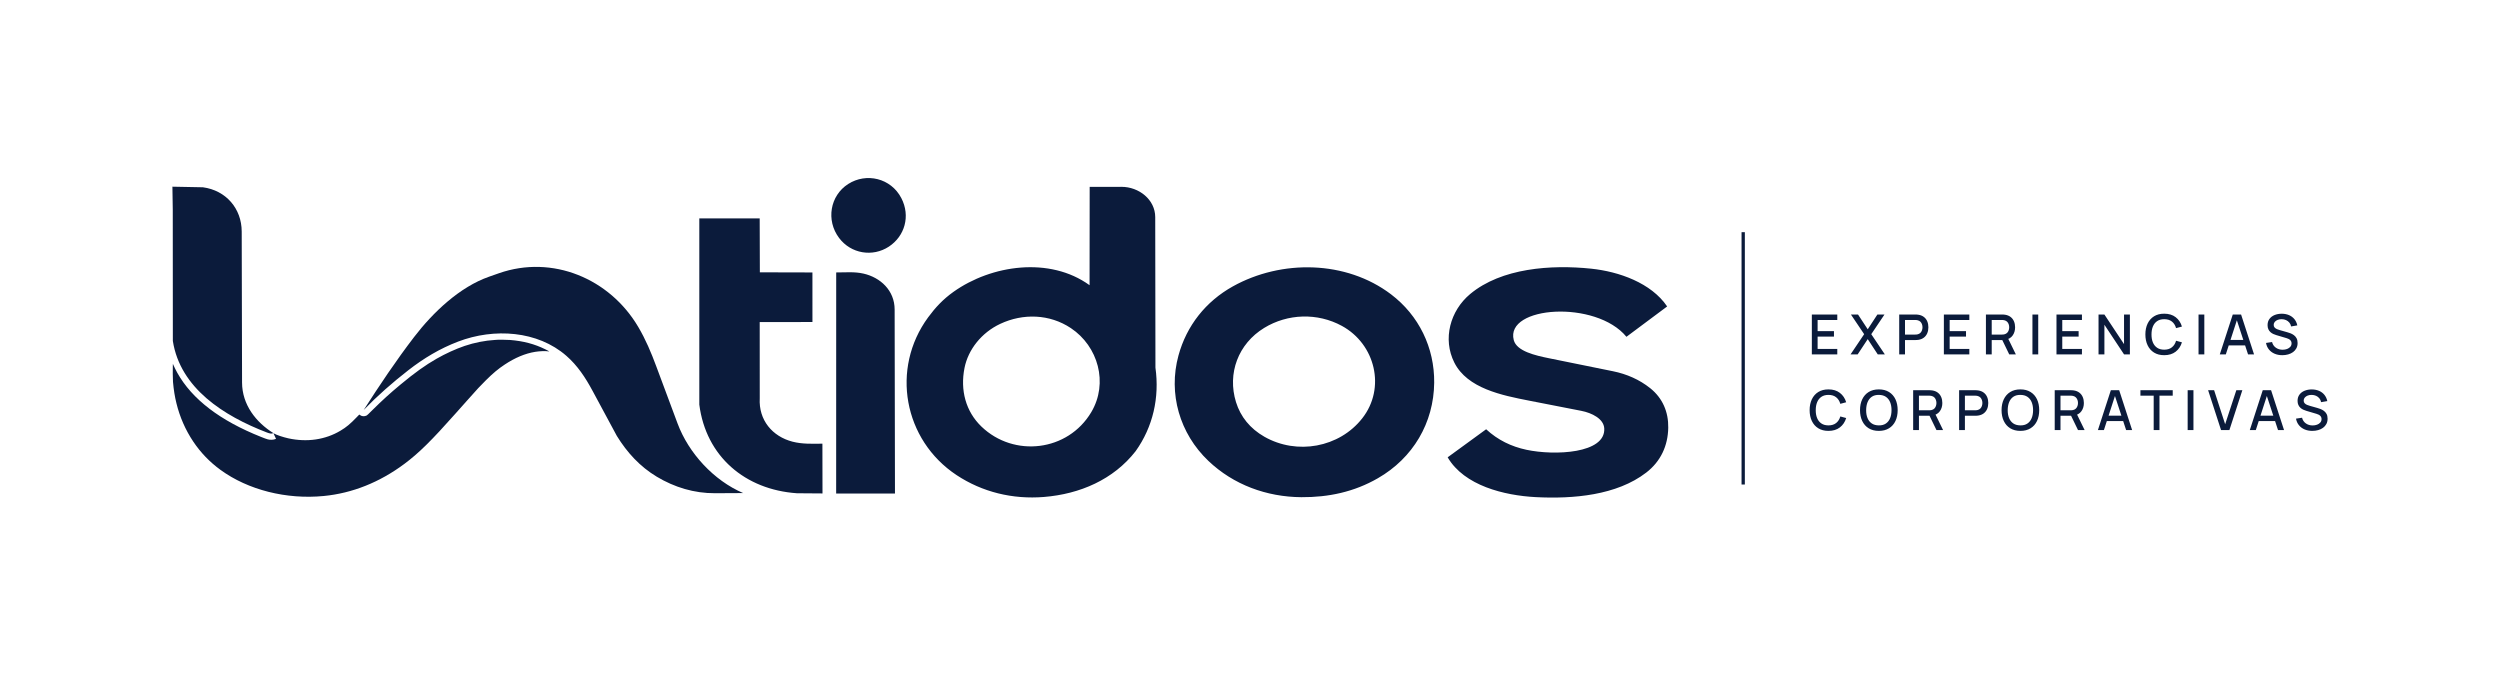
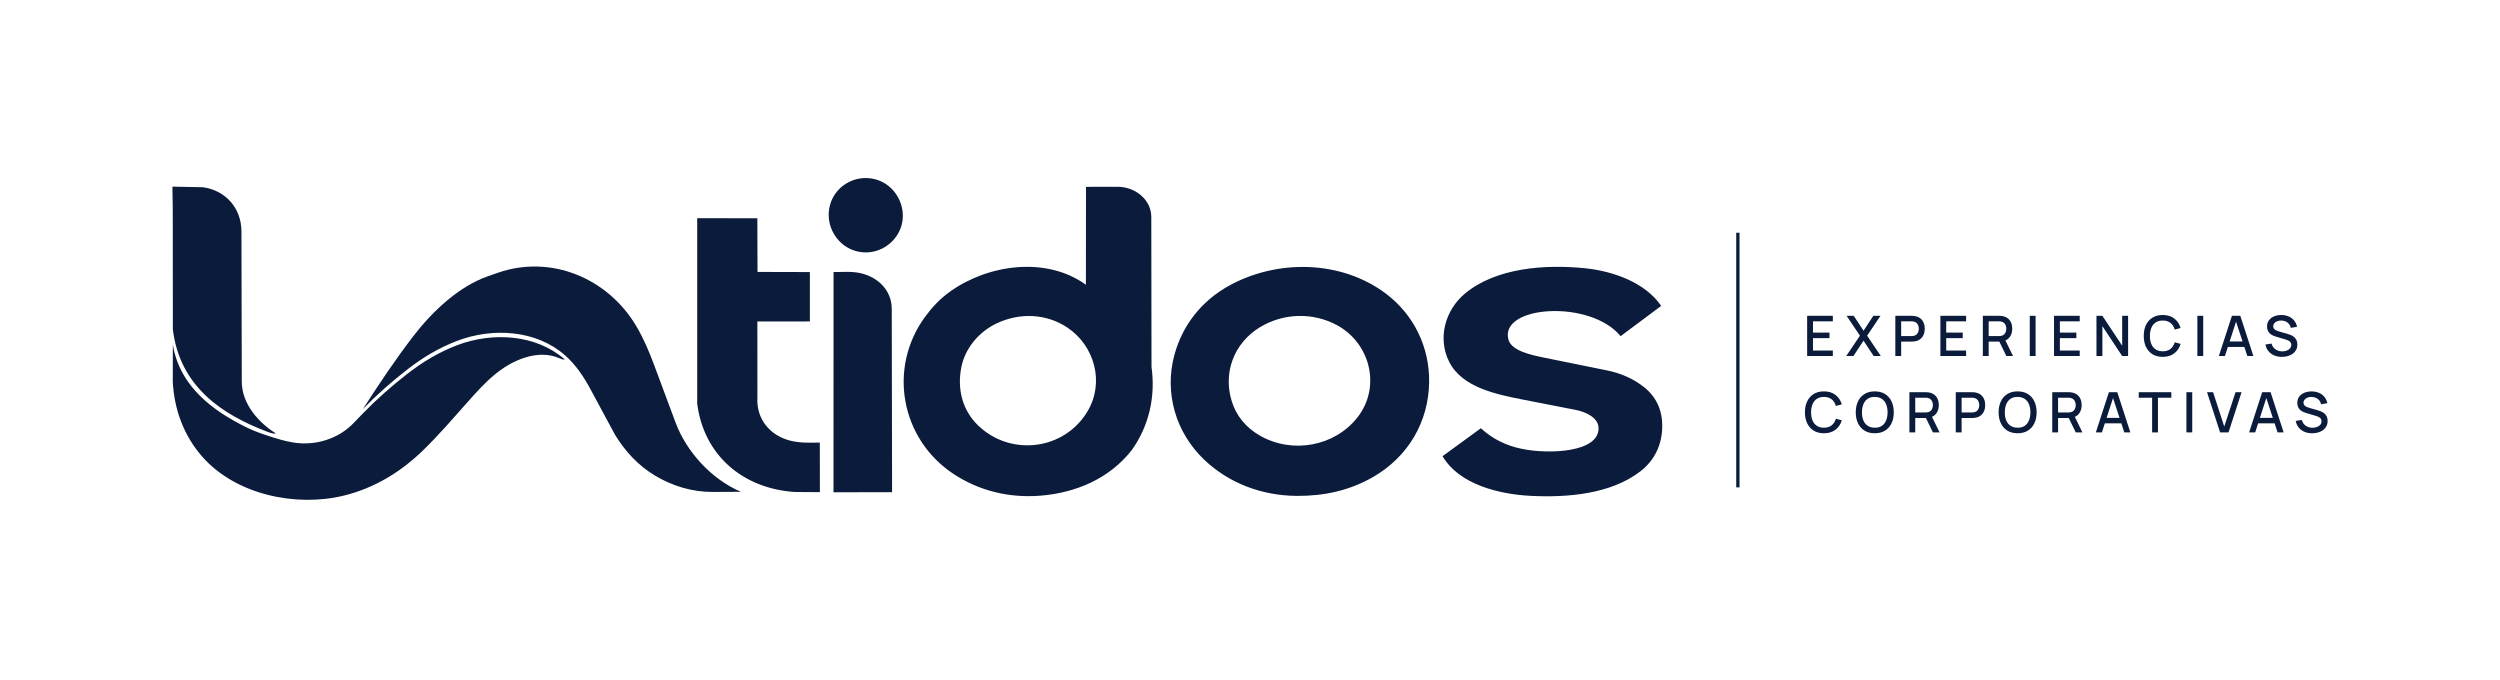
- <svg xmlns="http://www.w3.org/2000/svg" viewBox="-115.24 -115.24 1671.01 449.22" width="1671.01" height="449.22">
+ <svg xmlns="http://www.w3.org/2000/svg" viewBox="-115.71 -115.71 1677.74 456.26" width="1677.74" height="456.26">
  <g id="Logotipo">
-     <path id="gesto" fill="#0B1B3B" fill-rule="nonzero" d="M67.49 174.25C66.16 174.87 64.9 174.49 63.15 173.83C34.37 162.8 5.22 144.25 0.29 112.66L0.24 24.92L0 9.54L20.41 9.94C35.82 12.03 46.28 24.14 46.32 39.53L46.55 140.42C46.58 155.34 55.94 167.06 67.49 174.25M263.35 122.62C244.1 105.76 215.02 103.9 190.99 113.07C178.77 117.73 167.96 124.23 157.64 132.26C146.92 140.61 137.03 149.29 127.84 158.8C138.49 142.21 149.4 125.88 161.56 110.01C174.23 93.48 192.04 76.57 211.62 69.72L218.26 67.39C253.97 54.9 292.29 70.93 311.37 103.28C316.36 111.75 319.95 120.3 323.44 129.69L337.66 167.85C345.03 187.62 361.81 205.92 381.5 214.33L362.65 214.43C348.81 214.5 335.59 210.5 323.73 203.38C312.52 196.65 303.88 187.22 297.05 176.11L280.86 146.05C276.04 137.09 270.78 129.12 263.35 122.62M217.42 111.86C217.17 111.88 216.38 111.92 215.65 111.97C208.96 112.36 201.8 113.78 195.28 115.99C189.43 117.98 182.5 121.14 176.63 124.5C168.92 128.92 162.12 133.79 152.45 141.81C145.48 147.59 140.32 152.29 133.66 158.88C130.8 161.74 130.18 162.31 129.82 162.5C128.27 163.27 126.51 163.11 125.24 162.09L124.92 161.83 123.23 163.58C118.81 168.17 116.3 170.27 112.36 172.62C102.25 178.69 89.92 180.49 77.43 177.73C73.87 176.94 69.69 175.53 68.03 174.57L67.51 174.26 67.61 174.49C67.65 174.63 68.05 175.47 68.47 176.4L69.25 178.08 69 178.18C68.15 178.53 67.45 178.66 66.35 178.71C64.48 178.77 63.65 178.55 59.39 176.85C31.86 165.92 13.13 151.61 3.28 133.97C2.43 132.46 1.19 129.98 0.65 128.7L0.33 127.94 0.27 128.97C0.17 130.71 0.25 138.52 0.39 140.03C0.88 145.45 1.57 149.78 2.68 154.28C4.97 163.57 8.71 172.11 13.89 179.85C18.82 187.24 24.92 193.57 32.13 198.82C50.55 212.25 76.21 218.74 101.24 216.28C120.22 214.43 138.52 207.13 155.02 194.84C164.64 187.68 173.14 179.31 189.39 160.99C191.66 158.46 195.17 154.5 197.22 152.2C203.7 144.88 205.86 142.56 209.51 138.96C214.27 134.23 217.84 131.25 222.12 128.43C229.04 123.85 235.78 121.02 242.47 119.93C245.49 119.43 249.21 119.31 251.68 119.63C251.96 119.68 251.95 119.66 251.39 119.34C251.05 119.15 250.07 118.64 249.18 118.2C242.06 114.69 234.55 112.7 225.67 112C224.34 111.89 218.52 111.79 217.42 111.86" />
+     <path id="gesto" fill="#0B1B3B" fill-rule="nonzero" d="M69.37 175.12C68.03 175.73 64.9 174.49 63.15 173.83C34.37 162.8 4.99 144.4 0.29 105.34L0.23 24.91L0 9.54L20.41 9.94C35.82 12.03 46.29 24.14 46.32 39.53L46.55 140.42C46.59 155.34 57.82 167.93 69.37 175.12M263.35 122.62C244.1 105.76 215.02 103.9 190.99 113.07C178.77 117.73 167.96 124.23 157.64 132.26C146.92 140.61 137.03 149.29 127.84 158.8C138.49 142.21 149.4 125.88 161.56 110.01C174.23 93.48 192.04 76.57 211.62 69.72L218.26 67.39C253.97 54.9 292.29 70.93 311.37 103.28C316.36 111.75 319.95 120.3 323.44 129.69L337.66 167.85C345.03 187.62 361.81 205.92 381.5 214.33L362.65 214.43C348.81 214.5 335.59 210.5 323.73 203.38C312.52 196.65 303.88 187.22 297.05 176.11L280.86 146.05C276.04 137.09 270.78 129.12 263.35 122.62M263.35 125.54C262.02 125.78 260.9 125.21 259.58 124.64C245.18 118.47 228.15 125.76 216.1 135.82C209.31 141.49 203.67 147.85 197.77 154.49C187.94 165.53 178.78 176.23 168.11 186.59C153.25 201.02 135.55 211.84 115.25 216.84C82.66 224.85 42.29 216.18 19.96 190.69C7.67 176.67 1.19 159.14 0.24 140.43L0.29 115.58C1.6 123.98 4.79 131.99 9.51 139.06C14.17 146.05 20.18 152.05 26.81 157.18C31.13 160.52 35.72 163.51 40.48 166.2C45.1 168.83 49.89 171.36 54.8 173.39C57.86 174.65 60.99 175.71 64.13 176.74C69.55 178.51 75.01 180.22 80.64 181.18C89.36 182.65 98.13 181.76 106.35 178.43C112.04 176.13 117.16 172.77 121.42 168.37L127.84 161.73C137.03 152.22 146.92 143.53 157.64 135.18C167.96 127.15 178.77 120.66 190.99 115.99C215.02 106.83 244.1 108.69 263.35 125.54" />
    <path id="letras" fill="#0B1B3B" fill-rule="nonzero" d="M392.58 150.98C391.76 165.52 400.99 176.5 414.5 179.98C420.99 181.65 427.49 181.39 434.46 181.31L434.52 214.58L417.41 214.45C382.86 212.06 356.64 189.92 352.18 155.2L352.18 30.73L392.54 30.76L392.65 66.78L427.79 66.87L427.8 100L392.55 100.04ZM392.58 150.98M482.74 91.62L482.96 214.62L443.65 214.63L443.68 66.86C450.07 66.87 455.84 66.26 461.89 67.63C473.23 70.2 482.72 78.89 482.74 91.62M614.18 160.24C625.72 140.78 618.76 116.23 600.56 104.09C586.34 94.6 568.57 94.09 553.36 101.21C540.75 107.12 531.87 118.47 529.45 130.66C526.47 145.59 530.27 159.8 540.75 169.87C562.49 190.77 598.56 186.56 614.18 160.24M643.82 186.33C628.98 205.36 606.53 214.98 582.59 216.93C561.62 218.64 541.33 213.69 524.14 202.32C488.69 178.86 479.98 131.13 505.14 96.86C509.95 90.32 515.12 84.77 522.02 79.86C547.45 61.74 586.43 56.14 613.03 75.39L613.1 9.68L634.31 9.64C646.06 9.61 656.91 18.22 656.92 29.89L657.06 130.48C659.85 150.51 655.42 170.08 643.82 186.33M729.86 176.66C751.58 189.05 779.95 183.94 795.3 164.36C811.18 144.12 804.02 114.79 781.7 102.6C765.41 93.71 745.45 94.33 729.73 103.95C712.47 114.5 704.93 134.26 710.92 153.58C713.95 163.34 720.35 171.23 729.86 176.66M805.72 204.43C789.86 213.56 772.72 217.2 754.6 217.08C731.37 216.92 709.19 208.77 692.43 192.8C673.29 174.57 665.49 147.88 672.45 122.39C677.9 102.41 690.69 86.27 708.83 76.17C741.3 58.1 784.47 58.72 814.49 81.45C833.13 95.57 843.61 117.11 843.38 140.53C843.11 167.38 829.24 190.91 805.72 204.43M985.12 200.63C965.33 215.89 936.18 218.34 911.26 217.04C890.28 215.95 863.46 209.41 852.38 190.43L878.1 171.68C885.91 178.88 894.88 183.23 905.07 185.4C923.74 189.39 958.05 187.99 957.05 171.08C956.67 164.71 948.88 160.77 941.67 159.36L906.86 152.56C888.69 149.01 865.56 144.41 856.84 127.11C848.88 111.31 854.06 92.45 867.41 81.3C888.3 63.88 921.52 61.55 948.27 64.34C966.88 66.28 988.44 73.85 999.09 89.59L971.88 109.88C951.51 85.06 890.64 89.24 896.56 112.08C898.5 119.57 911.18 122.39 920.06 124.2L962.89 132.9C972.08 134.77 980.53 138.46 987.72 144.19C996.09 150.86 1000 160.15 999.82 170.64C999.61 182.79 994.75 193.21 985.12 200.63" />
    <path id="punto-i" fill="#0B1B3B" fill-rule="nonzero" d="M487.2 17.15C493.45 29.14 489.52 42.64 478.86 49.62C468.05 56.71 453.56 54.39 445.6 43.8C436.74 32.01 439.56 15.5 451.69 7.75C463.83 0 480.21 3.76 487.2 17.15" />
  </g>
  <g id="Descriptor">
-     <path id="filete" fill="#0B1B3B" fill-rule="nonzero" d="M1048.82 39.95L1051.02 39.95L1051.02 208.61L1048.82 208.61Z" />
-     <path id="descriptor" fill="#0B1B3B" fill-rule="nonzero" d="M1112.81 121.62L1095.8 121.62L1095.8 94.99L1112.81 94.99L1112.81 98.63L1099.66 98.63L1099.66 106.1L1110.59 106.1L1110.59 109.74L1099.66 109.74L1099.66 117.97L1112.81 117.97L1112.81 121.62ZM1126.44 121.62L1121.69 121.62L1130.77 108.13L1121.93 94.99L1126.67 94.99L1133.16 104.86L1139.61 94.99L1144.36 94.99L1135.52 108.13L1144.59 121.62L1139.85 121.62L1133.16 111.43L1126.44 121.62ZM1158.07 121.62L1154.2 121.62L1154.2 94.99L1164.97 94.99Q1165.35 94.99 1165.93 95.01Q1166.5 95.04 1167.02 95.13L1167.02 95.13Q1169.24 95.48 1170.73 96.65Q1172.22 97.81 1172.96 99.59Q1173.7 101.37 1173.7 103.51L1173.7 103.51Q1173.7 105.67 1172.96 107.45Q1172.22 109.23 1170.73 110.39Q1169.24 111.56 1167.02 111.91L1167.02 111.91Q1166.5 111.98 1165.92 112.02Q1165.34 112.05 1164.97 112.05L1164.97 112.05L1158.07 112.05L1158.07 121.62ZM1158.07 98.63L1158.07 108.39L1164.82 108.39Q1165.19 108.39 1165.64 108.36Q1166.09 108.32 1166.5 108.23L1166.5 108.23Q1167.68 107.95 1168.41 107.2Q1169.13 106.45 1169.44 105.47Q1169.76 104.49 1169.76 103.51L1169.76 103.51Q1169.76 102.53 1169.44 101.56Q1169.13 100.59 1168.41 99.84Q1167.68 99.09 1166.5 98.81L1166.5 98.81Q1166.09 98.7 1165.64 98.67Q1165.19 98.63 1164.82 98.63L1164.82 98.63L1158.07 98.63ZM1201.07 121.62L1184.05 121.62L1184.05 94.99L1201.07 94.99L1201.07 98.63L1187.92 98.63L1187.92 106.1L1198.85 106.1L1198.85 109.74L1187.92 109.74L1187.92 117.97L1201.07 117.97L1201.07 121.62ZM1216.03 121.62L1212.16 121.62L1212.16 94.99L1222.93 94.99Q1223.31 94.99 1223.89 95.01Q1224.46 95.04 1224.98 95.13L1224.98 95.13Q1227.2 95.48 1228.69 96.65Q1230.18 97.81 1230.92 99.59Q1231.66 101.37 1231.66 103.51L1231.66 103.51Q1231.66 106.69 1230.03 108.99Q1228.4 111.3 1225.15 111.87L1225.15 111.87L1223.57 112.05L1216.03 112.05L1216.03 121.62ZM1232.15 121.62L1227.73 121.62L1222.48 110.78L1226.38 109.78L1232.15 121.62ZM1216.03 98.63L1216.03 108.39L1222.78 108.39Q1223.15 108.39 1223.6 108.36Q1224.05 108.32 1224.46 108.23L1224.46 108.23Q1225.64 107.95 1226.37 107.2Q1227.09 106.45 1227.4 105.47Q1227.72 104.49 1227.72 103.51L1227.72 103.51Q1227.72 102.53 1227.4 101.56Q1227.09 100.59 1226.37 99.84Q1225.64 99.09 1224.46 98.81L1224.46 98.81Q1224.05 98.7 1223.6 98.67Q1223.15 98.63 1222.78 98.63L1222.78 98.63L1216.03 98.63ZM1247.12 121.62L1243.25 121.62L1243.25 94.99L1247.12 94.99L1247.12 121.62ZM1276.34 121.62L1259.32 121.62L1259.32 94.99L1276.34 94.99L1276.34 98.63L1263.19 98.63L1263.19 106.1L1274.12 106.1L1274.12 109.74L1263.19 109.74L1263.19 117.97L1276.34 117.97L1276.34 121.62ZM1291.35 121.62L1287.43 121.62L1287.43 94.99L1291.35 94.99L1304.47 114.77L1304.47 94.99L1308.39 94.99L1308.39 121.62L1304.47 121.62L1291.35 101.81L1291.35 121.62ZM1331.34 122.17L1331.34 122.17Q1327.34 122.17 1324.53 120.42Q1321.72 118.68 1320.23 115.55Q1318.74 112.42 1318.74 108.3L1318.74 108.3Q1318.74 104.18 1320.23 101.05Q1321.72 97.93 1324.53 96.18Q1327.34 94.43 1331.34 94.43L1331.34 94.43Q1335.94 94.43 1338.97 96.76Q1341.99 99.09 1343.17 103.03L1343.17 103.03L1339.25 104.08Q1338.48 101.29 1336.49 99.7Q1334.5 98.11 1331.34 98.11L1331.34 98.11Q1328.51 98.11 1326.62 99.39Q1324.74 100.66 1323.78 102.96Q1322.83 105.25 1322.83 108.3L1322.83 108.3Q1322.81 111.35 1323.76 113.65Q1324.72 115.94 1326.61 117.21Q1328.51 118.49 1331.34 118.49L1331.34 118.49Q1334.5 118.49 1336.49 116.89Q1338.48 115.29 1339.25 112.52L1339.25 112.52L1343.17 113.57Q1341.99 117.51 1338.97 119.84Q1335.94 122.17 1331.34 122.17ZM1358.14 121.62L1354.27 121.62L1354.27 94.99L1358.14 94.99L1358.14 121.62ZM1372.51 121.62L1368.49 121.62L1377.15 94.99L1382.71 94.99L1391.37 121.62L1387.36 121.62L1379.39 97.32L1380.38 97.32L1372.51 121.62ZM1386.89 115.61L1372.99 115.61L1372.99 111.98L1386.89 111.98L1386.89 115.61ZM1410.27 122.17L1410.27 122.17Q1407.4 122.17 1405.1 121.18Q1402.8 120.19 1401.31 118.35Q1399.82 116.51 1399.38 113.98L1399.38 113.98L1403.41 113.37Q1404.02 115.81 1405.96 117.17Q1407.9 118.53 1410.49 118.53L1410.49 118.53Q1412.1 118.53 1413.45 118.02Q1414.8 117.51 1415.62 116.56Q1416.45 115.61 1416.45 114.27L1416.45 114.27Q1416.45 113.55 1416.2 113Q1415.95 112.44 1415.51 112.03Q1415.08 111.61 1414.46 111.31Q1413.84 111 1413.1 110.78L1413.1 110.78L1406.28 108.76Q1405.28 108.47 1404.24 108Q1403.21 107.52 1402.35 106.76Q1401.49 105.99 1400.95 104.85Q1400.41 103.71 1400.41 102.09L1400.41 102.09Q1400.41 99.63 1401.68 97.92Q1402.95 96.21 1405.11 95.33Q1407.27 94.45 1409.96 94.45L1409.96 94.45Q1412.66 94.49 1414.79 95.41Q1416.93 96.34 1418.34 98.06Q1419.76 99.79 1420.29 102.25L1420.29 102.25L1416.15 102.96Q1415.87 101.46 1414.97 100.38Q1414.06 99.29 1412.75 98.71Q1411.44 98.13 1409.9 98.11L1409.9 98.11Q1408.42 98.07 1407.19 98.55Q1405.96 99.04 1405.23 99.9Q1404.5 100.77 1404.5 101.9L1404.5 101.9Q1404.5 103.01 1405.15 103.7Q1405.79 104.38 1406.75 104.78Q1407.7 105.18 1408.64 105.43L1408.64 105.43L1413.56 106.82Q1414.49 107.08 1415.66 107.51Q1416.84 107.95 1417.94 108.73Q1419.04 109.5 1419.76 110.79Q1420.48 112.07 1420.48 114.02L1420.48 114.02Q1420.48 116.03 1419.67 117.56Q1418.85 119.08 1417.44 120.11Q1416.02 121.14 1414.17 121.65Q1412.32 122.17 1410.27 122.17ZM1106.91 172.77L1106.91 172.77Q1102.92 172.77 1100.11 171.02Q1097.3 169.28 1095.81 166.15Q1094.32 163.02 1094.32 158.9L1094.32 158.9Q1094.32 154.78 1095.81 151.65Q1097.3 148.53 1100.11 146.78Q1102.92 145.03 1106.91 145.03L1106.91 145.03Q1111.52 145.03 1114.54 147.36Q1117.57 149.69 1118.75 153.63L1118.75 153.63L1114.83 154.68Q1114.05 151.89 1112.06 150.3Q1110.08 148.71 1106.91 148.71L1106.91 148.71Q1104.08 148.71 1102.2 149.99Q1100.31 151.26 1099.36 153.56Q1098.41 155.85 1098.41 158.9L1098.41 158.9Q1098.39 161.95 1099.34 164.24Q1100.29 166.54 1102.19 167.81Q1104.08 169.09 1106.91 169.09L1106.91 169.09Q1110.08 169.09 1112.06 167.49Q1114.05 165.89 1114.83 163.12L1114.83 163.12L1118.75 164.17Q1117.57 168.11 1114.54 170.44Q1111.52 172.77 1106.91 172.77ZM1140.59 172.77L1140.59 172.77Q1136.6 172.77 1133.79 171.02Q1130.97 169.28 1129.49 166.15Q1128 163.02 1128 158.9L1128 158.9Q1128 154.78 1129.49 151.65Q1130.97 148.53 1133.79 146.78Q1136.6 145.03 1140.59 145.03L1140.59 145.03Q1144.57 145.03 1147.39 146.78Q1150.21 148.53 1151.69 151.65Q1153.17 154.78 1153.17 158.9L1153.17 158.9Q1153.17 163.02 1151.69 166.15Q1150.21 169.28 1147.39 171.02Q1144.57 172.77 1140.59 172.77ZM1140.59 169.09L1140.59 169.09Q1143.42 169.13 1145.3 167.84Q1147.17 166.56 1148.12 164.25Q1149.06 161.95 1149.06 158.9L1149.06 158.9Q1149.06 155.85 1148.12 153.56Q1147.17 151.28 1145.3 150Q1143.42 148.73 1140.59 148.71L1140.59 148.71Q1137.76 148.67 1135.88 149.95Q1134.01 151.23 1133.06 153.54Q1132.12 155.85 1132.1 158.9L1132.1 158.9Q1132.08 161.95 1133.03 164.24Q1133.97 166.52 1135.87 167.8Q1137.76 169.07 1140.59 169.09ZM1167.39 172.22L1163.52 172.22L1163.52 145.58L1174.29 145.58Q1174.68 145.58 1175.25 145.61Q1175.82 145.64 1176.34 145.73L1176.34 145.73Q1178.56 146.08 1180.05 147.25Q1181.54 148.41 1182.28 150.19Q1183.02 151.96 1183.02 154.11L1183.02 154.11Q1183.02 157.29 1181.39 159.59Q1179.76 161.9 1176.51 162.47L1176.51 162.47L1174.93 162.65L1167.39 162.65L1167.39 172.22ZM1183.52 172.22L1179.1 172.22L1173.84 161.38L1177.75 160.38L1183.52 172.22ZM1167.39 149.23L1167.39 158.99L1174.14 158.99Q1174.51 158.99 1174.96 158.96Q1175.42 158.92 1175.82 158.83L1175.82 158.83Q1177.01 158.55 1177.73 157.8Q1178.45 157.05 1178.76 156.07Q1179.08 155.09 1179.08 154.11L1179.08 154.11Q1179.08 153.13 1178.76 152.16Q1178.45 151.19 1177.73 150.44Q1177.01 149.69 1175.82 149.41L1175.82 149.41Q1175.42 149.3 1174.96 149.26Q1174.51 149.23 1174.14 149.23L1174.14 149.23L1167.39 149.23ZM1198.11 172.22L1194.24 172.22L1194.24 145.58L1205.01 145.58Q1205.39 145.58 1205.97 145.61Q1206.54 145.64 1207.06 145.73L1207.06 145.73Q1209.28 146.08 1210.77 147.25Q1212.26 148.41 1213 150.19Q1213.73 151.96 1213.73 154.11L1213.73 154.11Q1213.73 156.27 1213 158.05Q1212.26 159.82 1210.77 160.99Q1209.28 162.16 1207.06 162.51L1207.06 162.51Q1206.54 162.58 1205.96 162.62Q1205.38 162.65 1205.01 162.65L1205.01 162.65L1198.11 162.65L1198.11 172.22ZM1198.11 149.23L1198.11 158.99L1204.86 158.99Q1205.23 158.99 1205.68 158.96Q1206.13 158.92 1206.54 158.83L1206.54 158.83Q1207.72 158.55 1208.45 157.8Q1209.17 157.05 1209.48 156.07Q1209.8 155.09 1209.8 154.11L1209.8 154.11Q1209.8 153.13 1209.48 152.16Q1209.17 151.19 1208.45 150.44Q1207.72 149.69 1206.54 149.41L1206.54 149.41Q1206.13 149.3 1205.68 149.26Q1205.23 149.23 1204.86 149.23L1204.86 149.23L1198.11 149.23ZM1235.21 172.77L1235.21 172.77Q1231.21 172.77 1228.4 171.02Q1225.59 169.28 1224.1 166.15Q1222.61 163.02 1222.61 158.9L1222.61 158.9Q1222.61 154.78 1224.1 151.65Q1225.59 148.53 1228.4 146.78Q1231.21 145.03 1235.21 145.03L1235.21 145.03Q1239.18 145.03 1242 146.78Q1244.82 148.53 1246.3 151.65Q1247.78 154.78 1247.78 158.9L1247.78 158.9Q1247.78 163.02 1246.3 166.15Q1244.82 169.28 1242 171.02Q1239.18 172.77 1235.21 172.77ZM1235.21 169.09L1235.21 169.09Q1238.04 169.13 1239.91 167.84Q1241.79 166.56 1242.73 164.25Q1243.68 161.95 1243.68 158.9L1243.68 158.9Q1243.68 155.85 1242.73 153.56Q1241.79 151.28 1239.91 150Q1238.04 148.73 1235.21 148.71L1235.21 148.71Q1232.38 148.67 1230.5 149.95Q1228.62 151.23 1227.68 153.54Q1226.74 155.85 1226.72 158.9L1226.72 158.9Q1226.7 161.95 1227.64 164.24Q1228.59 166.52 1230.48 167.8Q1232.38 169.07 1235.21 169.09ZM1262 172.22L1258.14 172.22L1258.14 145.58L1268.9 145.58Q1269.29 145.58 1269.86 145.61Q1270.44 145.64 1270.96 145.73L1270.96 145.73Q1273.17 146.08 1274.66 147.25Q1276.15 148.41 1276.89 150.19Q1277.63 151.96 1277.63 154.11L1277.63 154.11Q1277.63 157.29 1276 159.59Q1274.38 161.9 1271.12 162.47L1271.12 162.47L1269.55 162.65L1262 162.65L1262 172.22ZM1278.13 172.22L1273.71 172.22L1268.46 161.38L1272.36 160.38L1278.13 172.22ZM1262 149.23L1262 158.99L1268.75 158.99Q1269.12 158.99 1269.58 158.96Q1270.03 158.92 1270.44 158.83L1270.44 158.83Q1271.62 158.55 1272.34 157.8Q1273.06 157.05 1273.38 156.07Q1273.69 155.09 1273.69 154.11L1273.69 154.11Q1273.69 153.13 1273.38 152.16Q1273.06 151.19 1272.34 150.44Q1271.62 149.69 1270.44 149.41L1270.44 149.41Q1270.03 149.3 1269.58 149.26Q1269.12 149.23 1268.75 149.23L1268.75 149.23L1262 149.23ZM1291.02 172.22L1287.01 172.22L1295.66 145.58L1301.23 145.58L1309.88 172.22L1305.87 172.22L1297.9 147.91L1298.9 147.91L1291.02 172.22ZM1305.41 166.21L1291.5 166.21L1291.5 162.58L1305.41 162.58L1305.41 166.21ZM1328.16 172.22L1324.29 172.22L1324.29 149.23L1315.43 149.23L1315.43 145.58L1337.02 145.58L1337.02 149.23L1328.16 149.23L1328.16 172.22ZM1350.87 172.22L1347 172.22L1347 145.58L1350.87 145.58L1350.87 172.22ZM1374.89 172.22L1369.32 172.22L1360.67 145.58L1364.68 145.58L1372.06 168.31L1379.53 145.58L1383.55 145.58L1374.89 172.22ZM1392.55 172.22L1388.54 172.22L1397.19 145.58L1402.76 145.58L1411.42 172.22L1407.4 172.22L1399.43 147.91L1400.43 147.91L1392.55 172.22ZM1406.94 166.21L1393.03 166.21L1393.03 162.58L1406.94 162.58L1406.94 166.21ZM1430.32 172.77L1430.32 172.77Q1427.45 172.77 1425.15 171.78Q1422.85 170.79 1421.36 168.95Q1419.87 167.11 1419.42 164.58L1419.42 164.58L1423.46 163.97Q1424.07 166.41 1426.01 167.77Q1427.95 169.13 1430.54 169.13L1430.54 169.13Q1432.15 169.13 1433.5 168.62Q1434.85 168.11 1435.67 167.16Q1436.49 166.21 1436.49 164.87L1436.49 164.87Q1436.49 164.15 1436.24 163.6Q1436 163.04 1435.56 162.63Q1435.13 162.21 1434.51 161.91Q1433.89 161.6 1433.15 161.38L1433.15 161.38L1426.32 159.36Q1425.32 159.07 1424.29 158.6Q1423.25 158.12 1422.39 157.36Q1421.53 156.59 1421 155.45Q1420.46 154.31 1420.46 152.69L1420.46 152.69Q1420.46 150.23 1421.73 148.52Q1422.99 146.81 1425.16 145.93Q1427.32 145.05 1430 145.05L1430 145.05Q1432.7 145.09 1434.84 146.01Q1436.98 146.93 1438.39 148.66Q1439.81 150.39 1440.34 152.85L1440.34 152.85L1436.2 153.56Q1435.92 152.06 1435.02 150.98Q1434.11 149.89 1432.8 149.31Q1431.48 148.73 1429.95 148.71L1429.95 148.71Q1428.47 148.67 1427.24 149.15Q1426.01 149.63 1425.28 150.5Q1424.55 151.37 1424.55 152.5L1424.55 152.5Q1424.55 153.61 1425.19 154.3Q1425.84 154.98 1426.79 155.38Q1427.75 155.77 1428.69 156.03L1428.69 156.03L1433.61 157.42Q1434.53 157.68 1435.71 158.11Q1436.88 158.55 1437.98 159.33Q1439.08 160.1 1439.81 161.39Q1440.53 162.67 1440.53 164.61L1440.53 164.61Q1440.53 166.63 1439.71 168.16Q1438.9 169.68 1437.48 170.71Q1436.07 171.73 1434.22 172.25Q1432.37 172.77 1430.32 172.77Z" />
+     <path id="filete" fill="#0B1B3B" fill-rule="nonzero" d="M1049.47 40.47L1051.67 40.47L1051.67 211.36L1049.47 211.36Z" />
+     <path id="descriptor" fill="#0B1B3B" fill-rule="nonzero" d="M1114.3 123.22L1097.06 123.22L1097.06 96.24L1114.3 96.24L1114.3 99.93L1100.98 99.93L1100.98 107.5L1112.05 107.5L1112.05 111.19L1100.98 111.19L1100.98 119.53L1114.3 119.53L1114.3 123.22ZM1128.11 123.22L1123.29 123.22L1132.49 109.56L1123.54 96.24L1128.34 96.24L1134.91 106.24L1141.45 96.24L1146.27 96.24L1137.31 109.56L1146.49 123.22L1141.7 123.22L1134.91 112.9L1128.11 123.22ZM1160.15 123.22L1156.24 123.22L1156.24 96.24L1167.14 96.24Q1167.53 96.24 1168.12 96.27Q1168.7 96.29 1169.22 96.39L1169.22 96.39Q1171.47 96.74 1172.98 97.92Q1174.49 99.1 1175.24 100.9Q1175.99 102.7 1175.99 104.88L1175.99 104.88Q1175.99 107.07 1175.24 108.87Q1174.49 110.67 1172.98 111.85Q1171.47 113.03 1169.22 113.38L1169.22 113.38Q1168.7 113.46 1168.11 113.49Q1167.52 113.53 1167.14 113.53L1167.14 113.53L1160.15 113.53L1160.15 123.22ZM1160.15 99.93L1160.15 109.82L1166.99 109.82Q1167.37 109.82 1167.83 109.78Q1168.28 109.75 1168.7 109.65L1168.7 109.65Q1169.9 109.37 1170.63 108.61Q1171.36 107.85 1171.68 106.86Q1171.99 105.87 1171.99 104.88L1171.99 104.88Q1171.99 103.88 1171.68 102.9Q1171.36 101.91 1170.63 101.16Q1169.9 100.4 1168.7 100.12L1168.7 100.12Q1168.28 100 1167.83 99.97Q1167.37 99.93 1166.99 99.93L1166.99 99.93L1160.15 99.93ZM1203.72 123.22L1186.48 123.22L1186.48 96.24L1203.72 96.24L1203.72 99.93L1190.39 99.93L1190.39 107.5L1201.47 107.5L1201.47 111.19L1190.39 111.19L1190.39 119.53L1203.72 119.53L1203.72 123.22ZM1218.88 123.22L1214.96 123.22L1214.96 96.24L1225.87 96.24Q1226.26 96.24 1226.84 96.27Q1227.42 96.29 1227.95 96.39L1227.95 96.39Q1230.19 96.74 1231.7 97.92Q1233.21 99.1 1233.96 100.9Q1234.71 102.7 1234.71 104.88L1234.71 104.88Q1234.71 108.1 1233.06 110.43Q1231.41 112.76 1228.11 113.34L1228.11 113.34L1226.52 113.53L1218.88 113.53L1218.88 123.22ZM1235.22 123.22L1230.74 123.22L1225.42 112.24L1229.37 111.23L1235.22 123.22ZM1218.88 99.93L1218.88 109.82L1225.72 109.82Q1226.09 109.82 1226.55 109.78Q1227.01 109.75 1227.42 109.65L1227.42 109.65Q1228.62 109.37 1229.35 108.61Q1230.08 107.85 1230.4 106.86Q1230.72 105.87 1230.72 104.88L1230.72 104.88Q1230.72 103.88 1230.4 102.9Q1230.08 101.91 1229.35 101.16Q1228.62 100.4 1227.42 100.12L1227.42 100.12Q1227.01 100 1226.55 99.97Q1226.09 99.93 1225.72 99.93L1225.72 99.93L1218.88 99.93ZM1250.37 123.22L1246.46 123.22L1246.46 96.24L1250.37 96.24L1250.37 123.22ZM1279.98 123.22L1262.74 123.22L1262.74 96.24L1279.98 96.24L1279.98 99.93L1266.66 99.93L1266.66 107.5L1277.73 107.5L1277.73 111.19L1266.66 111.19L1266.66 119.53L1279.98 119.53L1279.98 123.22ZM1295.2 123.22L1291.22 123.22L1291.22 96.24L1295.2 96.24L1308.48 116.29L1308.48 96.24L1312.45 96.24L1312.45 123.22L1308.48 123.22L1295.2 103.15L1295.2 123.22ZM1335.71 123.78L1335.71 123.78Q1331.66 123.78 1328.81 122.01Q1325.96 120.24 1324.45 117.07Q1322.95 113.91 1322.95 109.73L1322.95 109.73Q1322.95 105.55 1324.45 102.38Q1325.96 99.22 1328.81 97.45Q1331.66 95.68 1335.71 95.68L1335.71 95.68Q1340.37 95.68 1343.44 98.04Q1346.5 100.4 1347.7 104.39L1347.7 104.39L1343.73 105.46Q1342.94 102.63 1340.92 101.02Q1338.91 99.4 1335.71 99.4L1335.71 99.4Q1332.84 99.4 1330.93 100.7Q1329.02 101.99 1328.05 104.31Q1327.09 106.64 1327.09 109.73L1327.09 109.73Q1327.07 112.82 1328.03 115.14Q1329 117.47 1330.92 118.76Q1332.84 120.05 1335.71 120.05L1335.71 120.05Q1338.91 120.05 1340.92 118.43Q1342.94 116.81 1343.73 114L1343.73 114L1347.7 115.07Q1346.5 119.06 1343.44 121.42Q1340.37 123.78 1335.71 123.78ZM1362.86 123.22L1358.94 123.22L1358.94 96.24L1362.86 96.24L1362.86 123.22ZM1377.42 123.22L1373.35 123.22L1382.12 96.24L1387.76 96.24L1396.53 123.22L1392.46 123.22L1384.39 98.6L1385.4 98.6L1377.42 123.22ZM1391.99 117.13L1377.9 117.13L1377.9 113.46L1391.99 113.46L1391.99 117.13ZM1415.68 123.78L1415.68 123.78Q1412.77 123.78 1410.44 122.78Q1408.11 121.78 1406.6 119.91Q1405.09 118.05 1404.64 115.48L1404.64 115.48L1408.73 114.86Q1409.35 117.34 1411.31 118.71Q1413.28 120.09 1415.9 120.09L1415.9 120.09Q1417.53 120.09 1418.9 119.58Q1420.27 119.06 1421.1 118.09Q1421.94 117.13 1421.94 115.78L1421.94 115.78Q1421.94 115.05 1421.68 114.49Q1421.43 113.93 1420.99 113.5Q1420.55 113.08 1419.92 112.77Q1419.3 112.46 1418.55 112.24L1418.55 112.24L1411.63 110.2Q1410.62 109.9 1409.57 109.42Q1408.52 108.94 1407.65 108.16Q1406.78 107.39 1406.24 106.23Q1405.69 105.08 1405.69 103.43L1405.69 103.43Q1405.69 100.94 1406.98 99.21Q1408.26 97.47 1410.45 96.58Q1412.64 95.69 1415.36 95.69L1415.36 95.69Q1418.1 95.73 1420.26 96.67Q1422.42 97.61 1423.86 99.36Q1425.29 101.11 1425.84 103.6L1425.84 103.6L1421.64 104.31Q1421.36 102.8 1420.44 101.7Q1419.52 100.6 1418.19 100.01Q1416.86 99.42 1415.3 99.4L1415.3 99.4Q1413.81 99.37 1412.56 99.85Q1411.31 100.34 1410.57 101.22Q1409.83 102.1 1409.83 103.25L1409.83 103.25Q1409.83 104.37 1410.49 105.06Q1411.14 105.76 1412.11 106.16Q1413.07 106.56 1414.03 106.82L1414.03 106.82L1419.01 108.23Q1419.95 108.49 1421.14 108.93Q1422.33 109.37 1423.45 110.16Q1424.56 110.95 1425.29 112.25Q1426.02 113.55 1426.02 115.52L1426.02 115.52Q1426.02 117.56 1425.2 119.11Q1424.37 120.65 1422.94 121.69Q1421.51 122.73 1419.63 123.26Q1417.76 123.78 1415.68 123.78ZM1108.32 175.05L1108.32 175.05Q1104.28 175.05 1101.43 173.28Q1098.58 171.51 1097.07 168.34Q1095.56 165.17 1095.56 161L1095.56 161Q1095.56 156.82 1097.07 153.65Q1098.58 150.48 1101.43 148.71Q1104.28 146.94 1108.32 146.94L1108.32 146.94Q1112.99 146.94 1116.05 149.3Q1119.12 151.66 1120.32 155.65L1120.32 155.65L1116.34 156.72Q1115.56 153.89 1113.54 152.28Q1111.53 150.67 1108.32 150.67L1108.32 150.67Q1105.46 150.67 1103.55 151.96Q1101.63 153.26 1100.67 155.58Q1099.7 157.9 1099.7 161L1099.7 161Q1099.69 164.09 1100.65 166.41Q1101.62 168.73 1103.54 170.03Q1105.46 171.32 1108.32 171.32L1108.32 171.32Q1111.53 171.32 1113.54 169.7Q1115.56 168.08 1116.34 165.27L1116.34 165.27L1120.32 166.34Q1119.12 170.33 1116.05 172.69Q1112.99 175.05 1108.32 175.05ZM1142.44 175.05L1142.44 175.05Q1138.4 175.05 1135.55 173.28Q1132.7 171.51 1131.19 168.34Q1129.68 165.17 1129.68 161L1129.68 161Q1129.68 156.82 1131.19 153.65Q1132.7 150.48 1135.55 148.71Q1138.4 146.94 1142.44 146.94L1142.44 146.94Q1146.47 146.94 1149.33 148.71Q1152.19 150.48 1153.69 153.65Q1155.19 156.82 1155.19 161L1155.19 161Q1155.19 165.17 1153.69 168.34Q1152.19 171.51 1149.33 173.28Q1146.47 175.05 1142.44 175.05ZM1142.44 171.32L1142.44 171.32Q1145.31 171.36 1147.21 170.05Q1149.12 168.75 1150.07 166.42Q1151.03 164.09 1151.03 161L1151.03 161Q1151.03 157.9 1150.07 155.59Q1149.12 153.28 1147.21 151.98Q1145.31 150.69 1142.44 150.67L1142.44 150.67Q1139.58 150.63 1137.68 151.93Q1135.77 153.22 1134.82 155.56Q1133.86 157.9 1133.84 161L1133.84 161Q1133.83 164.09 1134.78 166.4Q1135.74 168.72 1137.66 170.01Q1139.58 171.3 1142.44 171.32ZM1169.6 174.49L1165.68 174.49L1165.68 147.5L1176.58 147.5Q1176.98 147.5 1177.56 147.53Q1178.14 147.56 1178.66 147.65L1178.66 147.65Q1180.91 148.01 1182.42 149.19Q1183.93 150.37 1184.68 152.17Q1185.43 153.97 1185.43 156.14L1185.43 156.14Q1185.43 159.36 1183.78 161.7Q1182.13 164.03 1178.83 164.61L1178.83 164.61L1177.24 164.8L1169.6 164.8L1169.6 174.49ZM1185.94 174.49L1181.46 174.49L1176.14 163.51L1180.09 162.49L1185.94 174.49ZM1169.6 151.2L1169.6 161.09L1176.44 161.09Q1176.81 161.09 1177.27 161.05Q1177.73 161.01 1178.14 160.92L1178.14 160.92Q1179.34 160.64 1180.07 159.88Q1180.8 159.12 1181.12 158.13Q1181.44 157.14 1181.44 156.14L1181.44 156.14Q1181.44 155.15 1181.12 154.17Q1180.8 153.18 1180.07 152.42Q1179.34 151.66 1178.14 151.38L1178.14 151.38Q1177.73 151.27 1177.27 151.23Q1176.81 151.2 1176.44 151.2L1176.44 151.2L1169.6 151.2ZM1200.72 174.49L1196.8 174.49L1196.8 147.5L1207.71 147.5Q1208.1 147.5 1208.68 147.53Q1209.26 147.56 1209.79 147.65L1209.79 147.65Q1212.04 148.01 1213.55 149.19Q1215.05 150.37 1215.8 152.17Q1216.55 153.97 1216.55 156.14L1216.55 156.14Q1216.55 158.33 1215.8 160.13Q1215.05 161.93 1213.55 163.11Q1212.04 164.29 1209.79 164.65L1209.79 164.65Q1209.26 164.72 1208.67 164.76Q1208.08 164.8 1207.71 164.8L1207.71 164.8L1200.72 164.8L1200.72 174.49ZM1200.72 151.2L1200.72 161.09L1207.56 161.09Q1207.93 161.09 1208.39 161.05Q1208.85 161.01 1209.26 160.92L1209.26 160.92Q1210.46 160.64 1211.19 159.88Q1211.92 159.12 1212.24 158.13Q1212.56 157.14 1212.56 156.14L1212.56 156.14Q1212.56 155.15 1212.24 154.17Q1211.92 153.18 1211.19 152.42Q1210.46 151.66 1209.26 151.38L1209.26 151.38Q1208.85 151.27 1208.39 151.23Q1207.93 151.2 1207.56 151.2L1207.56 151.2L1200.72 151.2ZM1238.31 175.05L1238.31 175.05Q1234.26 175.05 1231.41 173.28Q1228.56 171.51 1227.06 168.34Q1225.55 165.17 1225.55 161L1225.55 161Q1225.55 156.82 1227.06 153.65Q1228.56 150.48 1231.41 148.71Q1234.26 146.94 1238.31 146.94L1238.31 146.94Q1242.34 146.94 1245.19 148.71Q1248.05 150.48 1249.55 153.65Q1251.05 156.82 1251.05 161L1251.05 161Q1251.05 165.17 1249.55 168.34Q1248.05 171.51 1245.19 173.28Q1242.34 175.05 1238.31 175.05ZM1238.31 171.32L1238.31 171.32Q1241.17 171.36 1243.08 170.05Q1244.98 168.75 1245.93 166.42Q1246.89 164.09 1246.89 161L1246.89 161Q1246.89 157.9 1245.93 155.59Q1244.98 153.28 1243.08 151.98Q1241.17 150.69 1238.31 150.67L1238.31 150.67Q1235.44 150.63 1233.54 151.93Q1231.64 153.22 1230.68 155.56Q1229.73 157.9 1229.71 161L1229.71 161Q1229.69 164.09 1230.64 166.4Q1231.6 168.72 1233.52 170.01Q1235.44 171.3 1238.31 171.32ZM1265.46 174.49L1261.54 174.49L1261.54 147.5L1272.45 147.5Q1272.84 147.5 1273.42 147.53Q1274 147.56 1274.53 147.65L1274.53 147.65Q1276.78 148.01 1278.28 149.19Q1279.79 150.37 1280.54 152.17Q1281.29 153.97 1281.29 156.14L1281.29 156.14Q1281.29 159.36 1279.64 161.7Q1277.99 164.03 1274.7 164.61L1274.7 164.61L1273.1 164.8L1265.46 164.8L1265.46 174.49ZM1281.8 174.49L1277.32 174.49L1272 163.51L1275.95 162.49L1281.8 174.49ZM1265.46 151.2L1265.46 161.09L1272.3 161.09Q1272.67 161.09 1273.13 161.05Q1273.59 161.01 1274 160.92L1274 160.92Q1275.2 160.64 1275.93 159.88Q1276.66 159.12 1276.98 158.13Q1277.3 157.14 1277.3 156.14L1277.3 156.14Q1277.3 155.15 1276.98 154.17Q1276.66 153.18 1275.93 152.42Q1275.2 151.66 1274 151.38L1274 151.38Q1273.59 151.27 1273.13 151.23Q1272.67 151.2 1272.3 151.2L1272.3 151.2L1265.46 151.2ZM1294.86 174.49L1290.79 174.49L1299.56 147.5L1305.2 147.5L1313.97 174.49L1309.9 174.49L1301.83 149.86L1302.84 149.86L1294.86 174.49ZM1309.44 168.4L1295.35 168.4L1295.35 164.72L1309.44 164.72L1309.44 168.4ZM1332.48 174.49L1328.57 174.49L1328.57 151.2L1319.59 151.2L1319.59 147.5L1341.46 147.5L1341.46 151.2L1332.48 151.2L1332.48 174.49ZM1355.49 174.49L1351.58 174.49L1351.58 147.5L1355.49 147.5L1355.49 174.49ZM1379.83 174.49L1374.19 174.49L1365.42 147.5L1369.49 147.5L1376.97 170.53L1384.54 147.5L1388.6 147.5L1379.83 174.49ZM1397.73 174.49L1393.66 174.49L1402.43 147.5L1408.07 147.5L1416.84 174.49L1412.77 174.49L1404.7 149.86L1405.71 149.86L1397.73 174.49ZM1412.31 168.4L1398.22 168.4L1398.22 164.72L1412.31 164.72L1412.31 168.4ZM1435.99 175.05L1435.99 175.05Q1433.09 175.05 1430.75 174.05Q1428.42 173.04 1426.91 171.18Q1425.4 169.31 1424.95 166.75L1424.95 166.75L1429.04 166.13Q1429.66 168.6 1431.63 169.98Q1433.59 171.36 1436.22 171.36L1436.22 171.36Q1437.85 171.36 1439.21 170.84Q1440.58 170.33 1441.42 169.36Q1442.25 168.4 1442.25 167.05L1442.25 167.05Q1442.25 166.32 1442 165.75Q1441.74 165.19 1441.3 164.77Q1440.86 164.35 1440.24 164.04Q1439.61 163.73 1438.86 163.51L1438.86 163.51L1431.94 161.46Q1430.93 161.16 1429.88 160.69Q1428.83 160.21 1427.96 159.43Q1427.09 158.65 1426.55 157.5Q1426 156.35 1426 154.7L1426 154.7Q1426 152.21 1427.29 150.47Q1428.57 148.74 1430.76 147.85Q1432.96 146.96 1435.67 146.96L1435.67 146.96Q1438.41 147 1440.57 147.93Q1442.74 148.87 1444.17 150.62Q1445.6 152.38 1446.15 154.87L1446.15 154.87L1441.95 155.58Q1441.67 154.06 1440.75 152.97Q1439.83 151.87 1438.5 151.28Q1437.17 150.69 1435.62 150.67L1435.62 150.67Q1434.12 150.63 1432.87 151.12Q1431.63 151.61 1430.89 152.49Q1430.14 153.37 1430.14 154.51L1430.14 154.51Q1430.14 155.64 1430.8 156.33Q1431.46 157.02 1432.42 157.43Q1433.39 157.83 1434.34 158.09L1434.34 158.09L1439.33 159.5Q1440.26 159.76 1441.45 160.2Q1442.64 160.64 1443.76 161.43Q1444.87 162.21 1445.6 163.52Q1446.33 164.82 1446.33 166.79L1446.33 166.79Q1446.33 168.83 1445.51 170.37Q1444.69 171.92 1443.25 172.96Q1441.82 174 1439.94 174.52Q1438.07 175.05 1435.99 175.05Z" />
  </g>
</svg>
